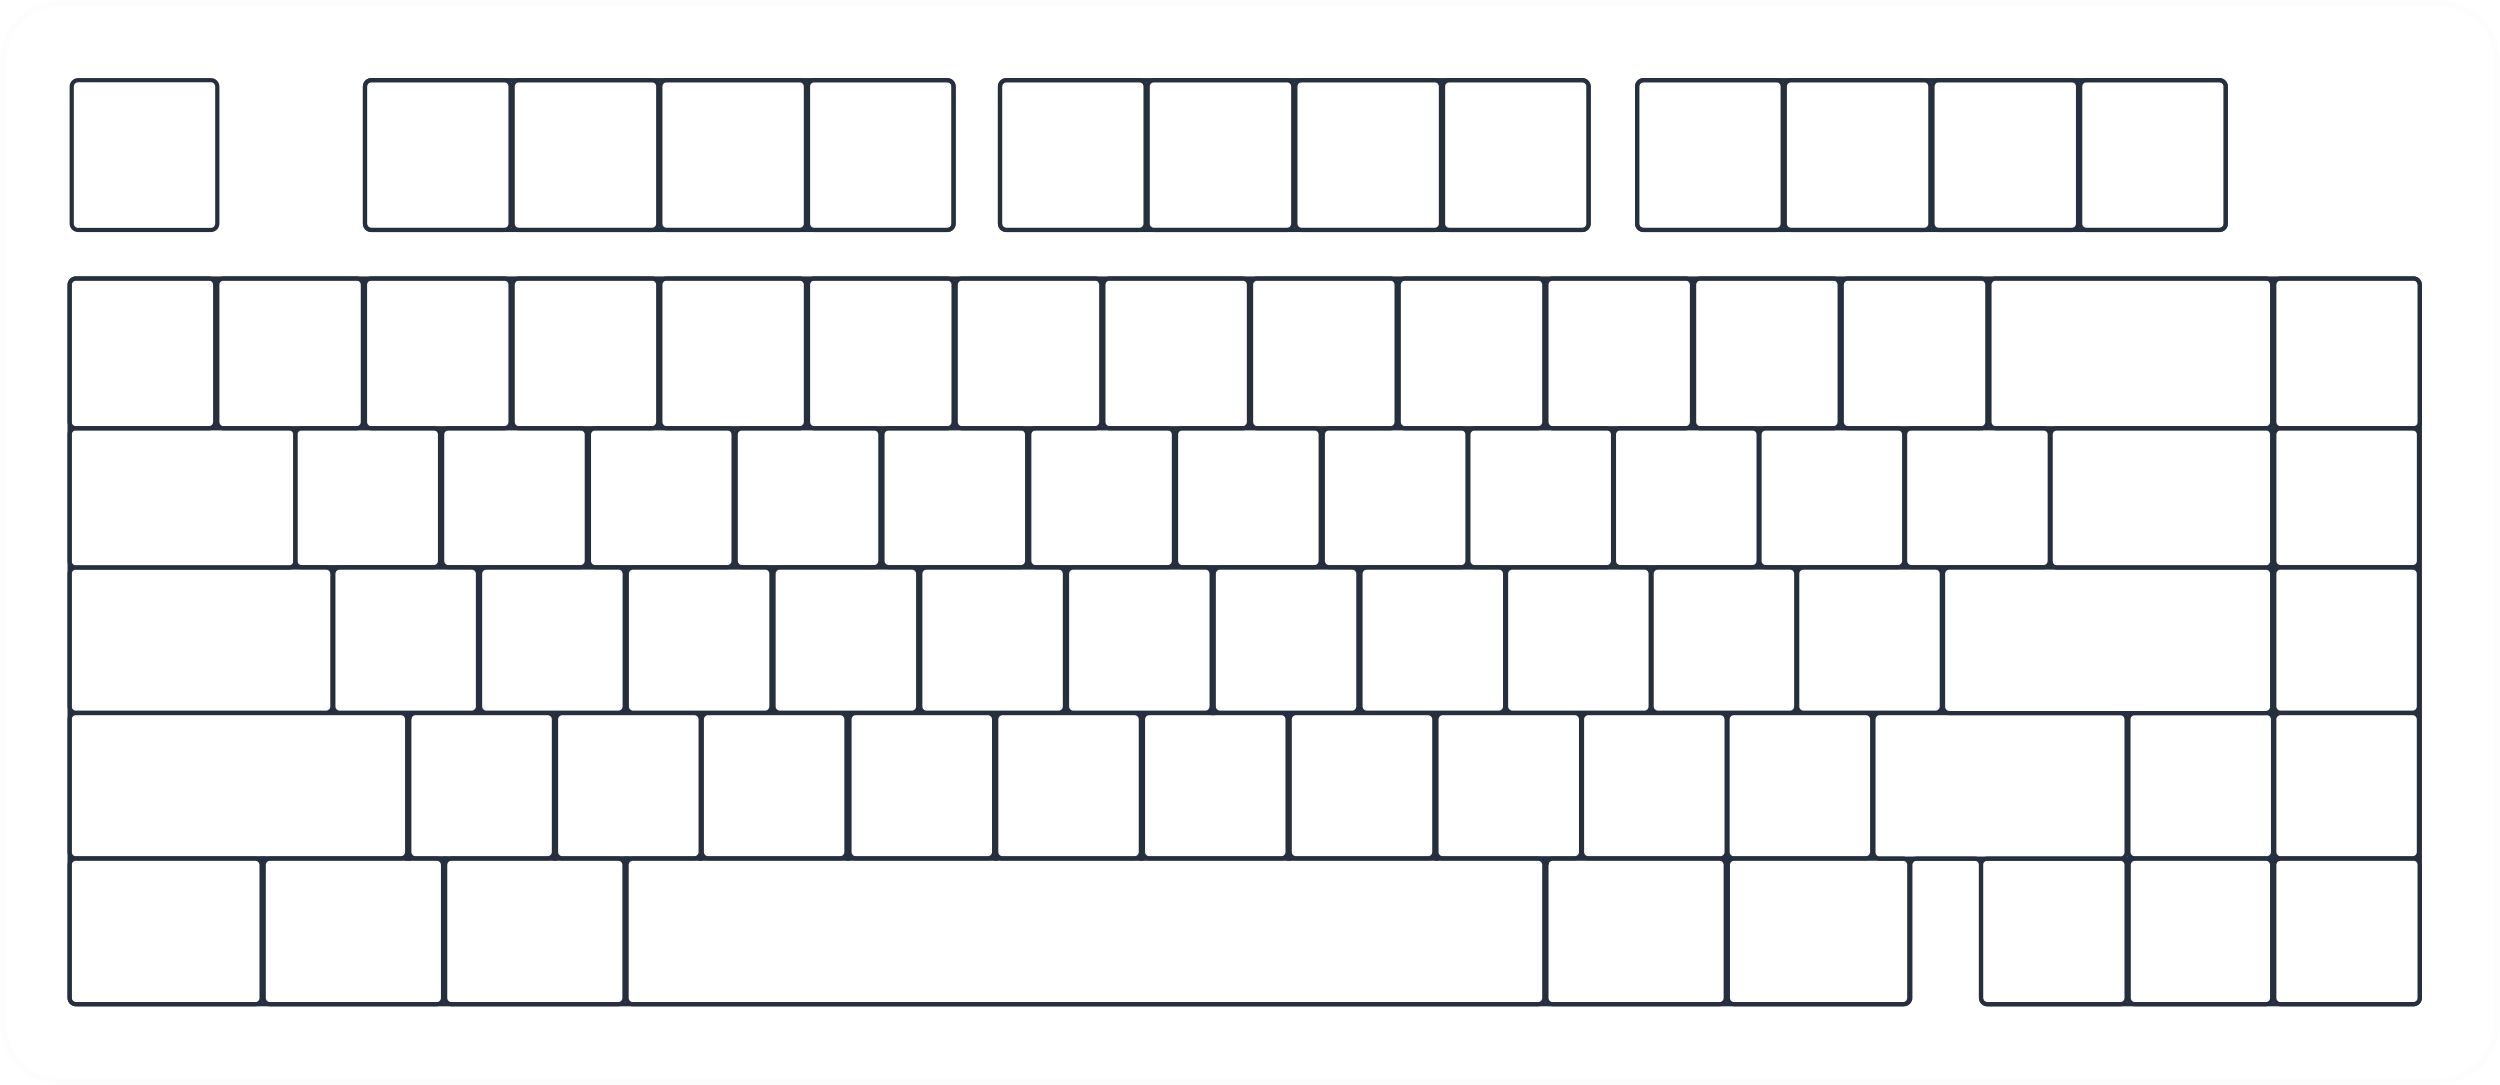
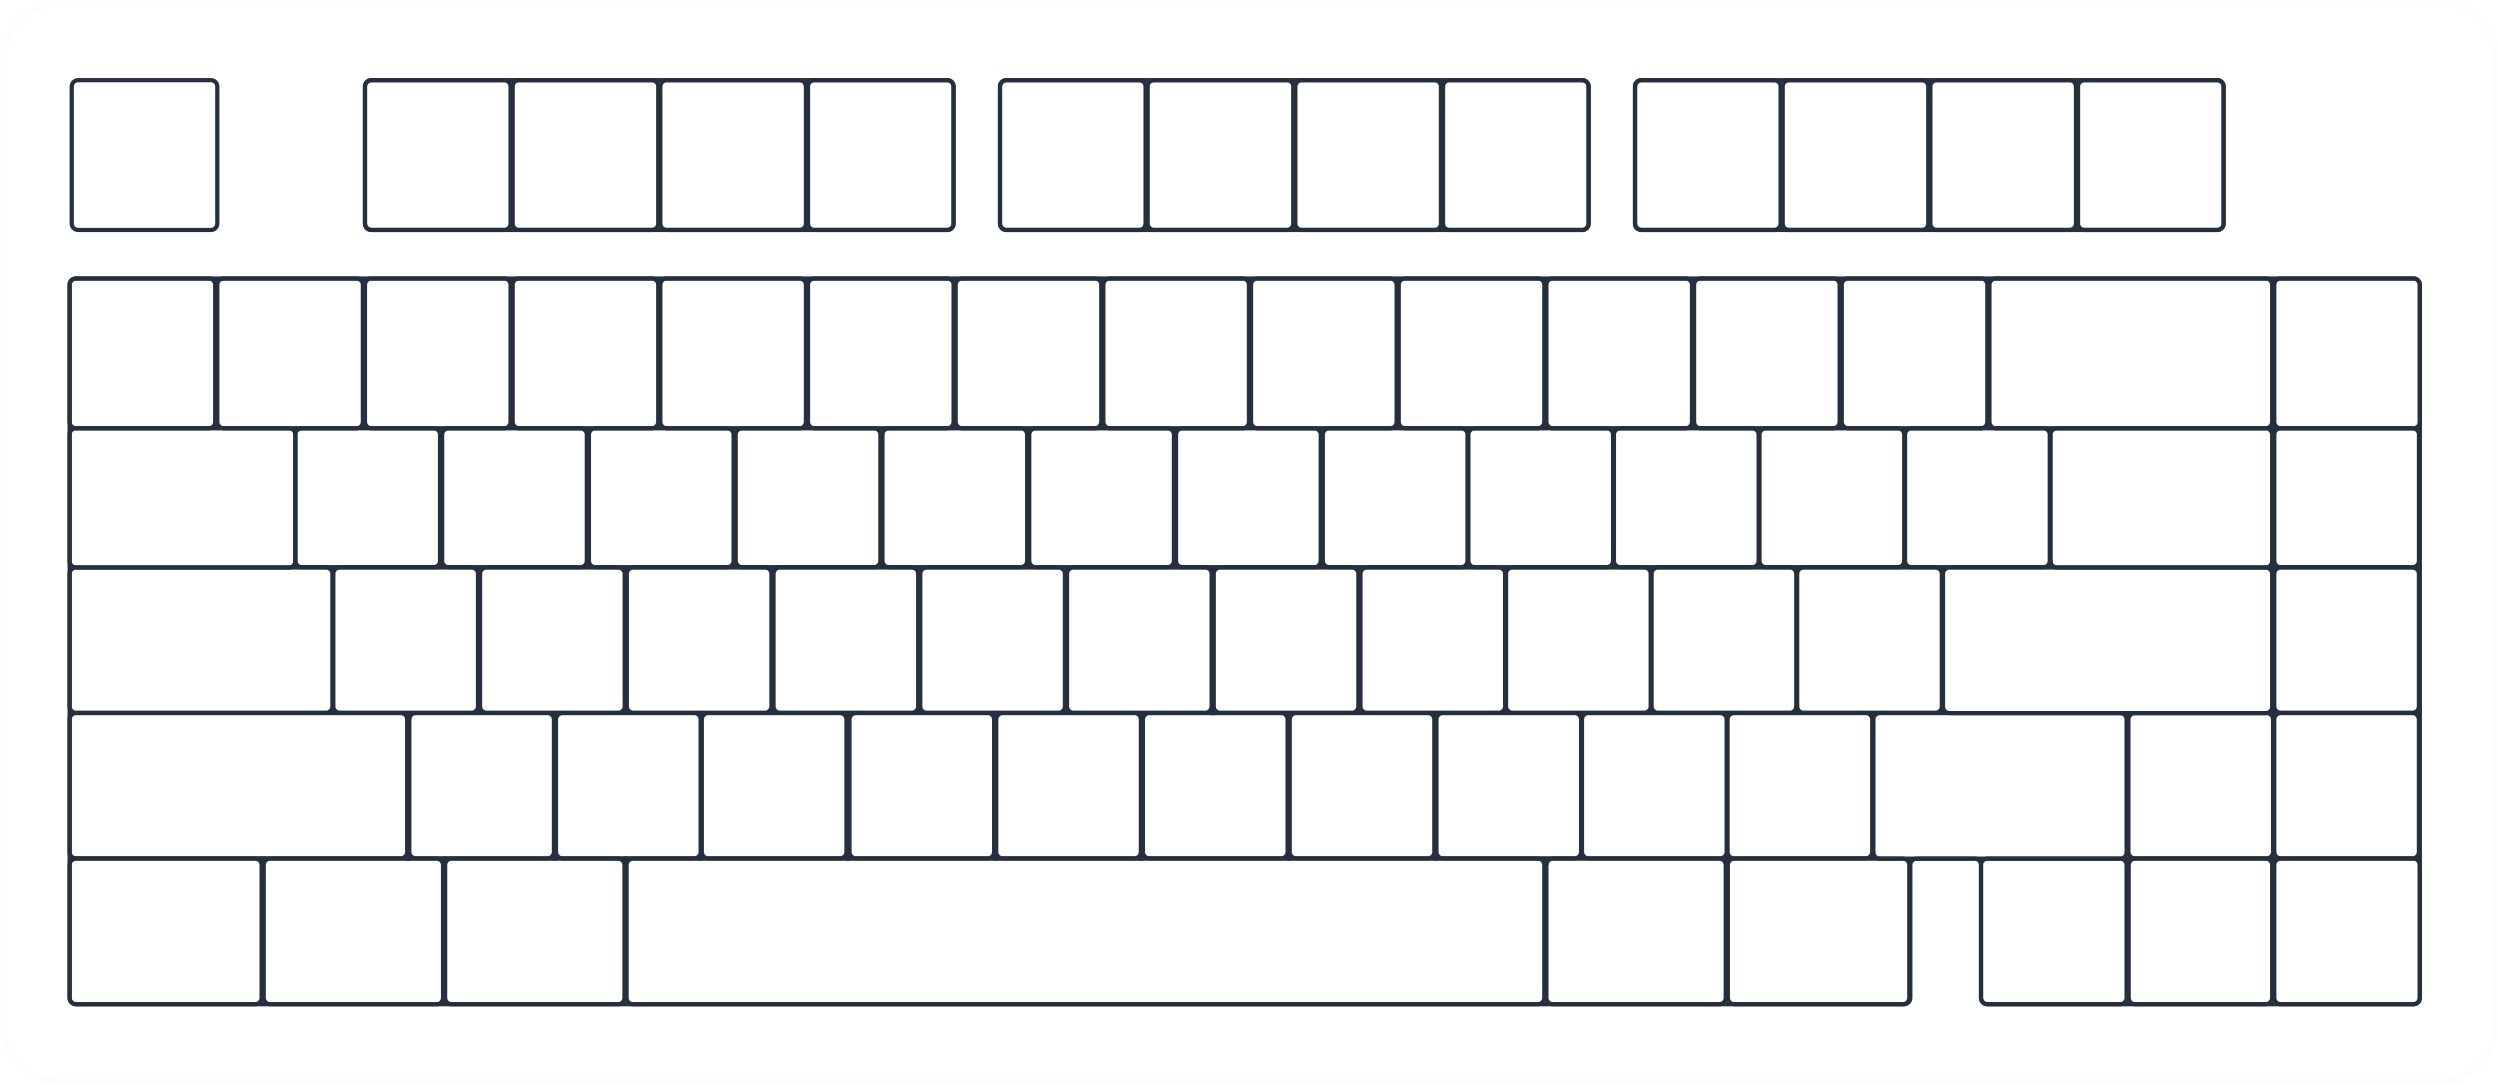
<svg xmlns="http://www.w3.org/2000/svg" width="1185" height="514" viewBox="0 0 1185 514" fill="none">
-   <rect x="1.5" y="1.5" width="1182" height="511" rx="27.5" stroke="#262F3E" stroke-opacity="0.01" stroke-width="3" />
  <path d="M33 135C33 133.343 34.343 132 36 132H1144C1145.66 132 1147 133.343 1147 135V473C1147 474.657 1145.66 476 1144 476H942C940.343 476 939 474.657 939 473V410C939 408.343 937.657 407 936 407H908.5C906.843 407 905.5 408.343 905.5 410V473C905.5 474.657 904.157 476 902.5 476H36C34.343 476 33 474.657 33 473V135Z" stroke="#262F3E" stroke-width="2" />
  <rect x="173" y="38" width="279" height="71" rx="3" stroke="#262F3E" stroke-width="2" />
  <rect x="474" y="38" width="279" height="71" rx="3" stroke="#262F3E" stroke-width="2" />
-   <rect x="776" y="38" width="279" height="71" rx="3" stroke="#262F3E" stroke-width="2" />
  <rect x="593" y="132" width="69" height="71" rx="3" stroke="#262F3E" stroke-width="2" />
  <rect x="663" y="132" width="69" height="71" rx="3" stroke="#262F3E" stroke-width="2" />
  <rect x="733" y="132" width="69" height="71" rx="3" stroke="#262F3E" stroke-width="2" />
  <rect x="803" y="132" width="69" height="71" rx="3" stroke="#262F3E" stroke-width="2" />
  <rect x="873" y="132" width="69" height="71" rx="3" stroke="#262F3E" stroke-width="2" />
  <rect x="943" y="132" width="134" height="71" rx="3" stroke="#262F3E" stroke-width="2" />
  <rect x="173" y="38" width="69" height="71" rx="3" stroke="#262F3E" stroke-width="2" />
  <rect x="34" y="38" width="69" height="71" rx="3" stroke="#262F3E" stroke-width="2" />
  <rect x="243" y="38" width="69" height="71" rx="3" stroke="#262F3E" stroke-width="2" />
  <rect x="313" y="38" width="69" height="71" rx="3" stroke="#262F3E" stroke-width="2" />
  <rect x="383" y="38" width="69" height="71" rx="3" stroke="#262F3E" stroke-width="2" />
  <rect x="474" y="38" width="69" height="71" rx="3" stroke="#262F3E" stroke-width="2" />
-   <rect x="776" y="38" width="69" height="71" rx="3" stroke="#262F3E" stroke-width="2" />
  <rect x="544" y="38" width="69" height="71" rx="3" stroke="#262F3E" stroke-width="2" />
-   <rect x="846" y="38" width="69" height="71" rx="3" stroke="#262F3E" stroke-width="2" />
  <rect x="614" y="38" width="69" height="71" rx="3" stroke="#262F3E" stroke-width="2" />
-   <rect x="916" y="38" width="69" height="71" rx="3" stroke="#262F3E" stroke-width="2" />
  <rect x="684" y="38" width="69" height="71" rx="3" stroke="#262F3E" stroke-width="2" />
-   <rect x="986" y="38" width="69" height="71" rx="3" stroke="#262F3E" stroke-width="2" />
  <rect x="523" y="132" width="69" height="71" rx="3" stroke="#262F3E" stroke-width="2" />
  <rect x="453" y="132" width="69" height="71" rx="3" stroke="#262F3E" stroke-width="2" />
  <rect x="383" y="132" width="69" height="71" rx="3" stroke="#262F3E" stroke-width="2" />
  <rect x="313" y="132" width="69" height="71" rx="3" stroke="#262F3E" stroke-width="2" />
  <rect x="243" y="132" width="69" height="71" rx="3" stroke="#262F3E" stroke-width="2" />
  <rect x="173" y="132" width="69" height="71" rx="3" stroke="#262F3E" stroke-width="2" />
  <rect x="103" y="132" width="69" height="71" rx="3" stroke="#262F3E" stroke-width="2" />
  <rect x="33" y="132" width="69" height="71" rx="3" stroke="#262F3E" stroke-width="2" />
  <rect x="627.009" y="203" width="68.579" height="65.838" rx="3" stroke="#262F3E" stroke-width="2" />
  <rect x="557.436" y="203" width="68.579" height="65.838" rx="3" stroke="#262F3E" stroke-width="2" />
  <rect x="487.864" y="203" width="68.579" height="65.838" rx="3" stroke="#262F3E" stroke-width="2" />
  <rect x="418.291" y="203" width="68.579" height="65.838" rx="3" stroke="#262F3E" stroke-width="2" />
  <rect x="348.718" y="203" width="68.579" height="65.838" rx="3" stroke="#262F3E" stroke-width="2" />
  <rect x="279.145" y="203" width="68.579" height="65.838" rx="3" stroke="#262F3E" stroke-width="2" />
  <rect x="209.573" y="203" width="68.579" height="65.838" rx="3" stroke="#262F3E" stroke-width="2" />
  <rect x="140" y="203" width="68.579" height="65.838" rx="3" stroke="#262F3E" stroke-width="2" />
  <rect x="644.867" y="269" width="68.559" height="68.838" rx="3" stroke="#262F3E" stroke-width="2" />
  <rect x="575.315" y="269" width="68.559" height="68.838" rx="3" stroke="#262F3E" stroke-width="2" />
  <rect x="505.762" y="269" width="68.559" height="68.838" rx="3" stroke="#262F3E" stroke-width="2" />
  <rect x="436.21" y="269" width="68.559" height="68.838" rx="3" stroke="#262F3E" stroke-width="2" />
  <rect x="366.657" y="269" width="68.559" height="68.838" rx="3" stroke="#262F3E" stroke-width="2" />
  <rect x="297.105" y="269" width="68.559" height="68.838" rx="3" stroke="#262F3E" stroke-width="2" />
  <rect x="227.552" y="269" width="68.559" height="68.838" rx="3" stroke="#262F3E" stroke-width="2" />
  <rect x="158" y="269" width="68.559" height="68.838" rx="3" stroke="#262F3E" stroke-width="2" />
  <rect x="33" y="269" width="124.559" height="68.838" rx="3" stroke="#262F3E" stroke-width="2" />
  <rect x="33" y="338" width="160" height="68.838" rx="3" stroke="#262F3E" stroke-width="2" />
  <rect x="696.009" y="203" width="68.579" height="65.838" rx="3" stroke="#262F3E" stroke-width="2" />
  <rect x="765.009" y="203" width="68.579" height="65.838" rx="3" stroke="#262F3E" stroke-width="2" />
  <rect x="834.009" y="203" width="68.579" height="65.838" rx="3" stroke="#262F3E" stroke-width="2" />
  <rect x="903.009" y="203" width="68.579" height="65.838" rx="3" stroke="#262F3E" stroke-width="2" />
  <rect x="713.867" y="269" width="68.559" height="68.838" rx="3" stroke="#262F3E" stroke-width="2" />
  <rect x="782.867" y="269" width="68.559" height="68.838" rx="3" stroke="#262F3E" stroke-width="2" />
  <rect x="851.867" y="269" width="68.559" height="68.838" rx="3" stroke="#262F3E" stroke-width="2" />
  <rect x="921" y="269" width="156" height="69" rx="3" stroke="#262F3E" stroke-width="2" />
  <rect x="680.867" y="338" width="68.559" height="68.838" rx="3" stroke="#262F3E" stroke-width="2" />
  <rect x="611.315" y="338" width="68.559" height="68.838" rx="3" stroke="#262F3E" stroke-width="2" />
  <rect x="541.762" y="338" width="68.559" height="68.838" rx="3" stroke="#262F3E" stroke-width="2" />
  <rect x="472.21" y="338" width="68.559" height="68.838" rx="3" stroke="#262F3E" stroke-width="2" />
  <rect x="402.657" y="338" width="68.559" height="68.838" rx="3" stroke="#262F3E" stroke-width="2" />
  <rect x="332.657" y="338" width="68.559" height="68.838" rx="3" stroke="#262F3E" stroke-width="2" />
  <rect x="263.552" y="338" width="68.559" height="68.838" rx="3" stroke="#262F3E" stroke-width="2" />
  <rect x="818.867" y="338" width="68.559" height="68.838" rx="3" stroke="#262F3E" stroke-width="2" />
  <rect x="888" y="338" width="120" height="69" rx="3" stroke="#262F3E" stroke-width="2" />
  <rect x="749.867" y="338" width="68.559" height="68.838" rx="3" stroke="#262F3E" stroke-width="2" />
  <rect x="1008.87" y="338" width="68.559" height="68.838" rx="3" stroke="#262F3E" stroke-width="2" />
  <rect x="1078" y="338" width="68.559" height="68.838" rx="3" stroke="#262F3E" stroke-width="2" />
  <rect x="1078" y="132" width="69" height="71" rx="3" stroke="#262F3E" stroke-width="2" />
  <rect x="1078" y="269" width="68.559" height="68.838" rx="3" stroke="#262F3E" stroke-width="2" />
  <rect x="1078.01" y="203" width="68.579" height="65.838" rx="3" stroke="#262F3E" stroke-width="2" />
  <rect x="33" y="203" width="107" height="66" rx="3" stroke="#262F3E" stroke-width="2" />
  <rect x="972" y="203" width="105" height="66" rx="3" stroke="#262F3E" stroke-width="2" />
  <rect x="194" y="338" width="68.559" height="68.838" rx="3" stroke="#262F3E" stroke-width="2" />
  <rect x="33" y="407" width="91" height="69" rx="3" stroke="#262F3E" stroke-width="2" />
  <rect x="125" y="407" width="85" height="69" rx="3" stroke="#262F3E" stroke-width="2" />
  <rect x="211" y="407" width="85" height="69" rx="3" stroke="#262F3E" stroke-width="2" />
  <rect x="297" y="407" width="435" height="69" rx="3" stroke="#262F3E" stroke-width="2" />
  <rect x="733" y="407" width="85" height="69" rx="3" stroke="#262F3E" stroke-width="2" />
  <rect x="819" y="407" width="86" height="69" rx="3" stroke="#262F3E" stroke-width="2" />
  <rect x="1009" y="407" width="68" height="69" rx="3" stroke="#262F3E" stroke-width="2" />
  <rect x="1078" y="407" width="69" height="69" rx="3" stroke="#262F3E" stroke-width="2" />
  <rect x="939" y="407" width="69" height="69" rx="3" stroke="#262F3E" stroke-width="2" />
  <line x1="102.5" y1="132" x2="102.5" y2="134" stroke="#262F3E" />
  <line x1="172.5" y1="132" x2="172.5" y2="134" stroke="#262F3E" />
  <line x1="242.5" y1="132" x2="242.5" y2="134" stroke="#262F3E" />
  <line x1="312.5" y1="132" x2="312.5" y2="134" stroke="#262F3E" />
  <line x1="382.5" y1="132" x2="382.5" y2="134" stroke="#262F3E" />
  <line x1="452.5" y1="133" x2="452.5" y2="135" stroke="#262F3E" />
  <line x1="522.5" y1="132" x2="522.5" y2="134" stroke="#262F3E" />
  <line x1="592.5" y1="132" x2="592.5" y2="134" stroke="#262F3E" />
  <line x1="662.5" y1="133" x2="662.5" y2="135" stroke="#262F3E" />
  <line x1="732.5" y1="132" x2="732.5" y2="134" stroke="#262F3E" />
  <line x1="802.5" y1="132" x2="802.5" y2="134" stroke="#262F3E" />
  <line x1="872.5" y1="132" x2="872.5" y2="134" stroke="#262F3E" />
  <line x1="942.5" y1="132" x2="942.5" y2="134" stroke="#262F3E" />
  <line x1="1077.5" y1="132" x2="1077.5" y2="134" stroke="#262F3E" />
  <line x1="102.5" y1="200" x2="102.5" y2="202" stroke="#262F3E" />
  <line x1="172.5" y1="200" x2="172.5" y2="202" stroke="#262F3E" />
  <line x1="242.5" y1="200" x2="242.5" y2="202" stroke="#262F3E" />
  <line x1="312.5" y1="200" x2="312.5" y2="202" stroke="#262F3E" />
  <line x1="382.5" y1="200" x2="382.5" y2="202" stroke="#262F3E" />
  <line x1="452.5" y1="201" x2="452.5" y2="203" stroke="#262F3E" />
  <line x1="522.5" y1="200" x2="522.5" y2="202" stroke="#262F3E" />
  <line x1="592.5" y1="200" x2="592.5" y2="202" stroke="#262F3E" />
  <line x1="662.5" y1="201" x2="662.5" y2="203" stroke="#262F3E" />
  <line x1="732.5" y1="200" x2="732.5" y2="202" stroke="#262F3E" />
  <line x1="802.5" y1="200" x2="802.5" y2="202" stroke="#262F3E" />
  <line x1="872.5" y1="200" x2="872.5" y2="202" stroke="#262F3E" />
  <line x1="942.5" y1="200" x2="942.5" y2="202" stroke="#262F3E" />
  <line x1="1077.5" y1="200" x2="1077.5" y2="202" stroke="#262F3E" />
  <line x1="1077.5" y1="202" x2="1077.5" y2="205" stroke="#262F3E" stroke-width="3" />
  <line x1="279" y1="267" x2="279" y2="269" stroke="#262F3E" stroke-width="2" />
  <line x1="209" y1="267" x2="209" y2="269" stroke="#262F3E" stroke-width="2" />
  <line x1="297" y1="269" x2="297" y2="271" stroke="#262F3E" stroke-width="2" />
  <line x1="227" y1="269" x2="227" y2="271" stroke="#262F3E" stroke-width="2" />
  <line x1="349" y1="267" x2="349" y2="269" stroke="#262F3E" stroke-width="2" />
  <line x1="366" y1="269" x2="366" y2="271" stroke="#262F3E" stroke-width="2" />
  <line x1="418" y1="267" x2="418" y2="269" stroke="#262F3E" stroke-width="2" />
  <line x1="436" y1="269" x2="436" y2="271" stroke="#262F3E" stroke-width="2" />
  <line x1="487.5" y1="267" x2="487.5" y2="269" stroke="#262F3E" />
  <line x1="505.5" y1="269" x2="505.5" y2="271" stroke="#262F3E" />
  <line x1="574.5" y1="269" x2="574.5" y2="271" stroke="#262F3E" />
  <line x1="557" y1="267" x2="557" y2="269" stroke="#262F3E" stroke-width="2" />
  <line x1="644.5" y1="269" x2="644.5" y2="271" stroke="#262F3E" />
  <line x1="626.5" y1="267" x2="626.5" y2="269" stroke="#262F3E" />
  <line x1="833.5" y1="266" x2="833.5" y2="268" stroke="#262F3E" />
  <line x1="903.5" y1="267" x2="903.5" y2="269" stroke="#262F3E" />
  <line x1="972.5" y1="266" x2="972.5" y2="268" stroke="#262F3E" />
  <line x1="1077.5" y1="267" x2="1077.5" y2="269" stroke="#262F3E" />
  <line x1="1077.5" y1="268" x2="1077.5" y2="271" stroke="#262F3E" stroke-width="3" />
  <line x1="193.5" y1="338" x2="193.5" y2="341" stroke="#262F3E" stroke-width="3" />
  <line x1="227" y1="335" x2="227" y2="338" stroke="#262F3E" stroke-width="2" />
  <line x1="263" y1="337" x2="263" y2="340" stroke="#262F3E" stroke-width="2" />
  <line x1="297" y1="335" x2="297" y2="338" stroke="#262F3E" stroke-width="2" />
  <line x1="332" y1="337" x2="332" y2="340" stroke="#262F3E" stroke-width="2" />
  <line x1="366" y1="335" x2="366" y2="338" stroke="#262F3E" stroke-width="2" />
  <line x1="402" y1="338" x2="402" y2="341" stroke="#262F3E" stroke-width="2" />
  <line x1="436" y1="335" x2="436" y2="338" stroke="#262F3E" stroke-width="2" />
  <line x1="472" y1="337" x2="472" y2="340" stroke="#262F3E" stroke-width="2" />
  <line x1="505" y1="335" x2="505" y2="338" stroke="#262F3E" stroke-width="2" />
  <line x1="541" y1="338" x2="541" y2="341" stroke="#262F3E" stroke-width="2" />
  <line x1="575" y1="336" x2="575" y2="339" stroke="#262F3E" stroke-width="2" />
  <line x1="611" y1="338" x2="611" y2="341" stroke="#262F3E" stroke-width="2" />
  <line x1="644" y1="335" x2="644" y2="338" stroke="#262F3E" stroke-width="2" />
  <line x1="680" y1="337" x2="680" y2="340" stroke="#262F3E" stroke-width="2" />
  <line x1="1077.5" y1="336" x2="1077.5" y2="339" stroke="#262F3E" stroke-width="3" />
  <line x1="193.5" y1="405" x2="193.5" y2="408" stroke="#262F3E" stroke-width="3" />
  <line x1="124.5" y1="406" x2="124.5" y2="409" stroke="#262F3E" stroke-width="3" />
  <line x1="211" y1="406" x2="211" y2="409" stroke="#262F3E" stroke-width="2" />
  <line x1="263" y1="405" x2="263" y2="408" stroke="#262F3E" stroke-width="2" />
  <path d="M297 406V409" stroke="#262F3E" stroke-width="2" />
  <line x1="332" y1="405" x2="332" y2="408" stroke="#262F3E" stroke-width="2" />
  <line x1="402" y1="405" x2="402" y2="408" stroke="#262F3E" stroke-width="2" />
  <line x1="472" y1="405" x2="472" y2="408" stroke="#262F3E" stroke-width="2" />
  <line x1="541" y1="405" x2="541" y2="408" stroke="#262F3E" stroke-width="2" />
  <line x1="611" y1="405" x2="611" y2="408" stroke="#262F3E" stroke-width="2" />
  <line x1="681" y1="405" x2="681" y2="408" stroke="#262F3E" stroke-width="2" />
  <line x1="733" y1="407" x2="733" y2="410" stroke="#262F3E" stroke-width="2" />
  <line x1="818.5" y1="406" x2="818.5" y2="409" stroke="#262F3E" stroke-width="3" />
  <line x1="1077.5" y1="406" x2="1077.5" y2="409" stroke="#262F3E" stroke-width="3" />
  <line x1="1008.5" y1="406" x2="1008.5" y2="409" stroke="#262F3E" stroke-width="3" />
+   <rect x="775" y="38" width="69" height="71" rx="3" stroke="#262F3E" stroke-width="2" />
+   <rect x="845" y="38" width="69" height="71" rx="3" stroke="#262F3E" stroke-width="2" />
+   <rect x="915" y="38" width="69" height="71" rx="3" stroke="#262F3E" stroke-width="2" />
+   <rect x="985" y="38" width="69" height="71" rx="3" stroke="#262F3E" stroke-width="2" />
+   <rect x="775" y="38" width="279" height="71" rx="3" stroke="#262F3E" stroke-width="2" />
+   <rect x="1.5" y="1.5" width="1182" height="511" rx="27.5" stroke="#262F3E" stroke-opacity="0.01" stroke-width="3" />
</svg>
